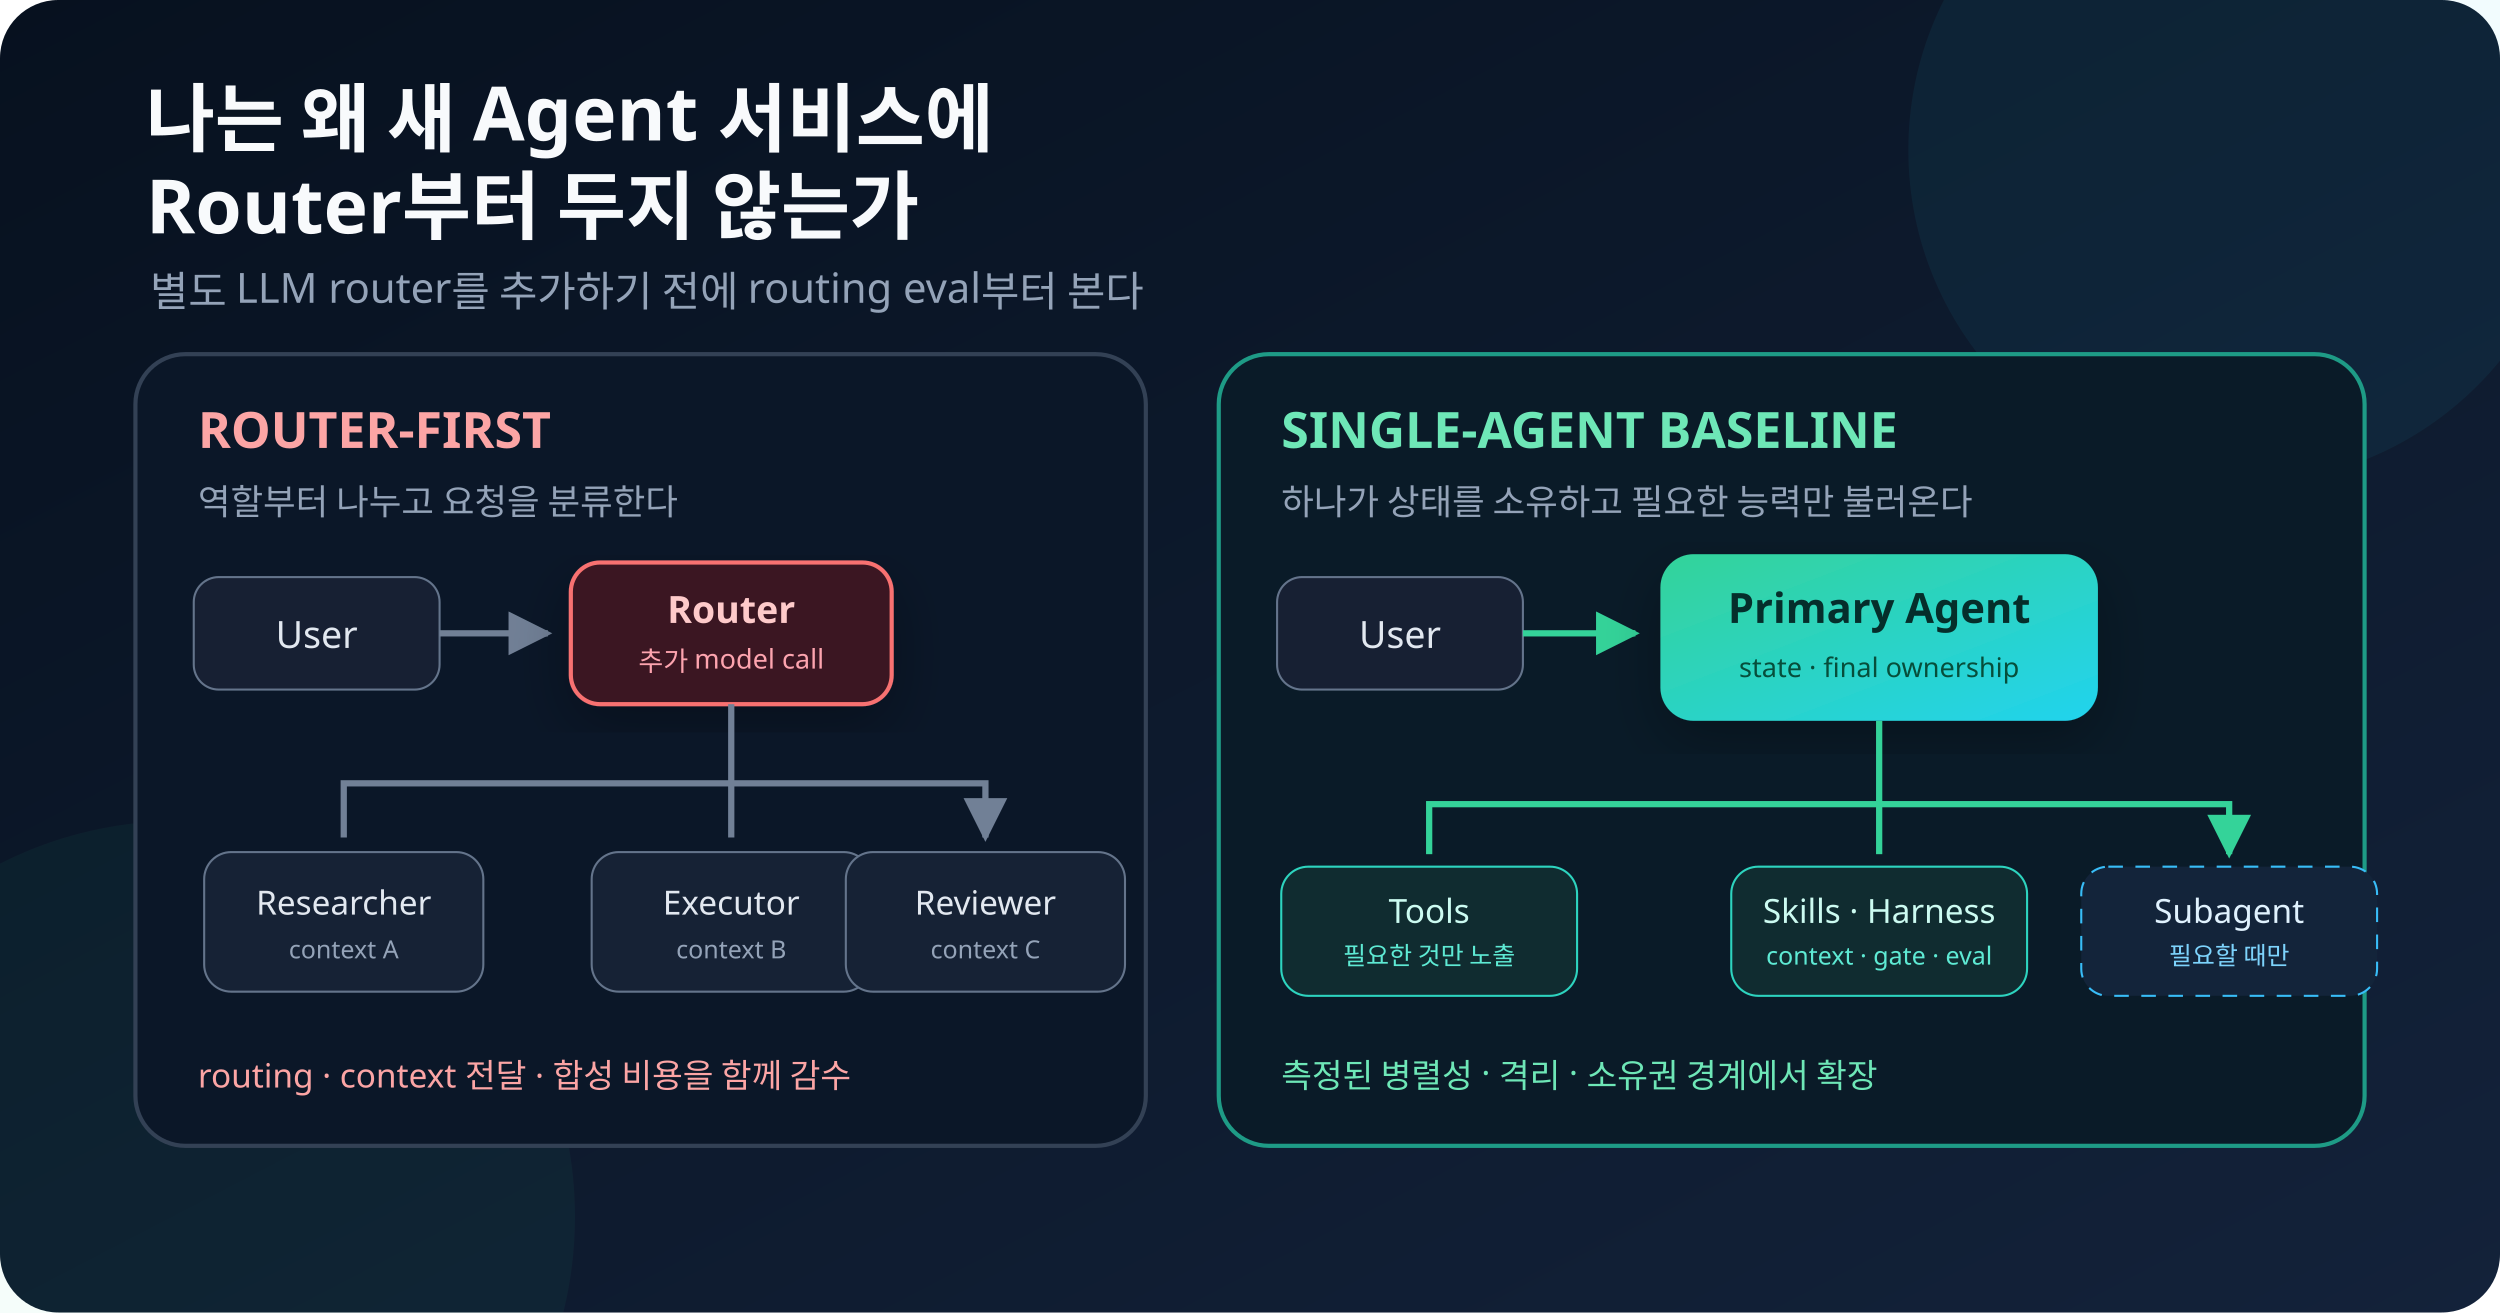
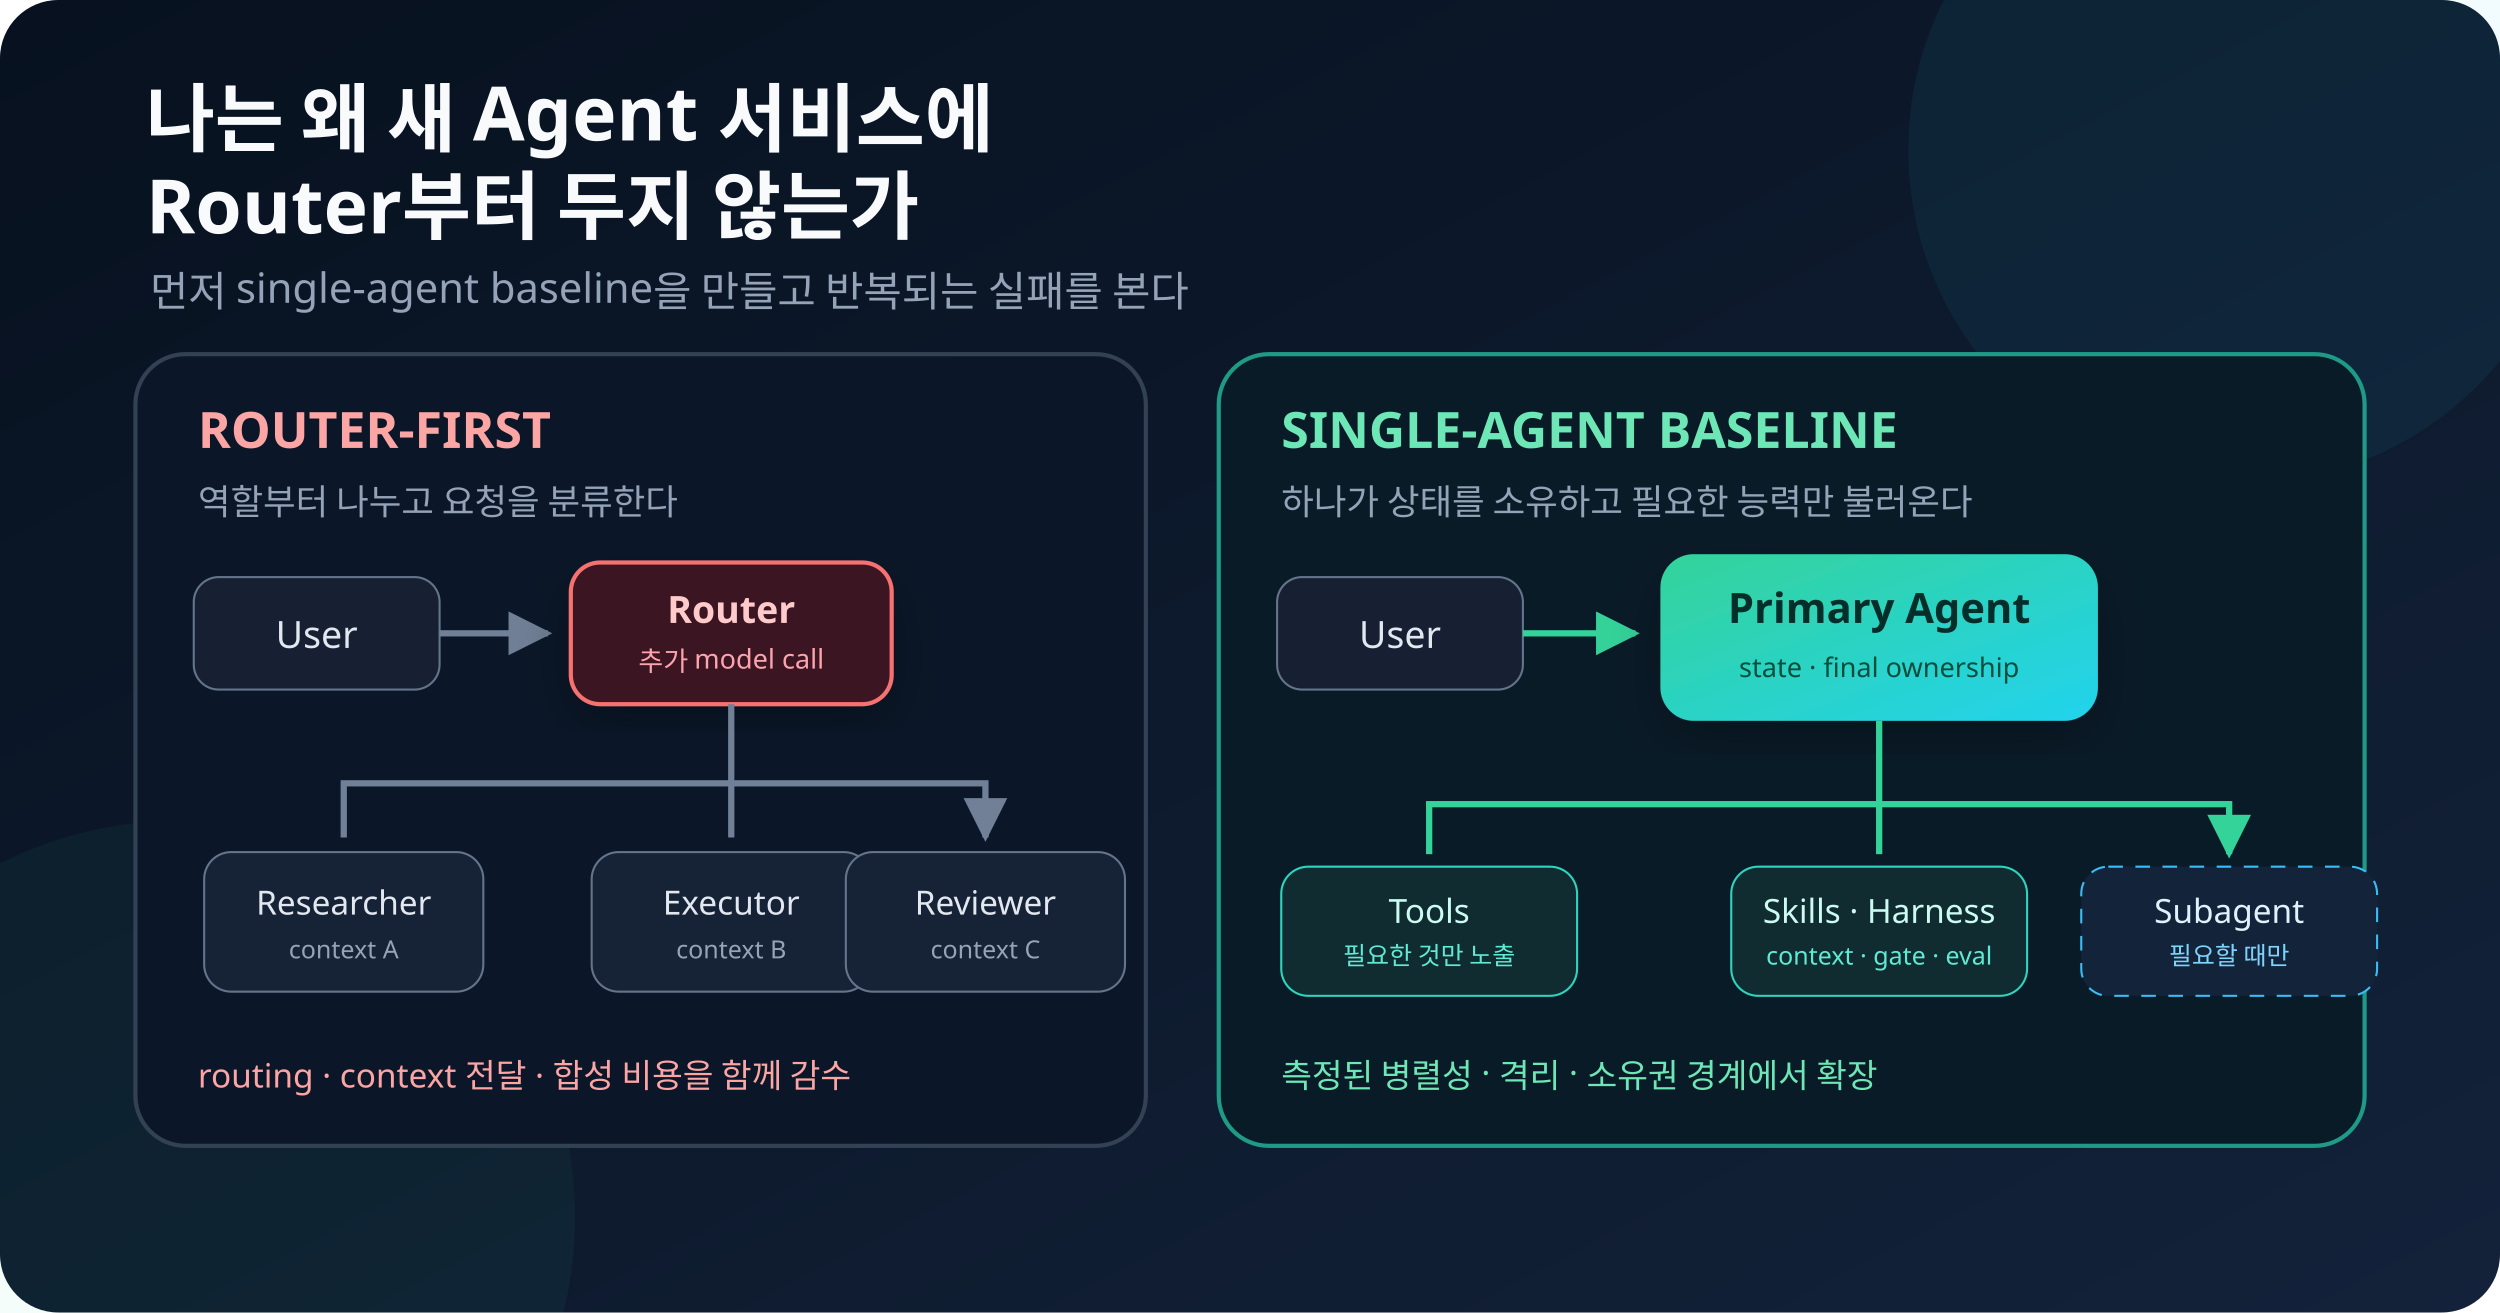
<svg xmlns="http://www.w3.org/2000/svg" width="1200" height="630" viewBox="0 0 1200 630" role="img" aria-labelledby="title desc">
  <defs>
    <linearGradient id="background" x1="0" y1="0" x2="1" y2="1">
      <stop offset="0" stop-color="#07111F" />
      <stop offset="1" stop-color="#13223A" />
    </linearGradient>
    <linearGradient id="agent" x1="0" y1="0" x2="1" y2="1">
      <stop offset="0" stop-color="#34D399" />
      <stop offset="1" stop-color="#22D3EE" />
    </linearGradient>
    <filter id="shadow" x="-20%" y="-20%" width="140%" height="140%">
      <feDropShadow dx="0" dy="10" stdDeviation="14" flood-color="#000000" flood-opacity="0.28" />
    </filter>
    <marker id="arrow" viewBox="0 0 10 10" refX="9" refY="5" markerWidth="7" markerHeight="7" orient="auto-start-reverse">
      <path d="M 0 0 L 10 5 L 0 10 z" fill="#718096" />
    </marker>
    <marker id="arrowGreen" viewBox="0 0 10 10" refX="9" refY="5" markerWidth="7" markerHeight="7" orient="auto-start-reverse">
      <path d="M 0 0 L 10 5 L 0 10 z" fill="#34D399" />
    </marker>
  </defs>
  <rect width="1200" height="630" rx="28" fill="url(#background)" />
  <circle cx="1076" cy="72" r="160" fill="#22D3EE" opacity="0.06" />
  <circle cx="86" cy="584" r="190" fill="#34D399" opacity="0.05" />
  <text x="70" y="70" fill="#F8FAFC" font-family="Pretendard, Apple SD Gothic Neo, sans-serif" font-size="36" font-weight="750">나는 왜 새 Agent 서비스에</text>
  <text x="70" y="112" fill="#F8FAFC" font-family="Pretendard, Apple SD Gothic Neo, sans-serif" font-size="36" font-weight="750">Router부터 두지 않는가</text>
-   <text x="72" y="147" fill="#94A3B8" font-family="Pretendard, Apple SD Gothic Neo, sans-serif" font-size="20">별도 LLM router를 추가하기 전에 routing eval부터 본다</text>
+   <text x="72" y="147" fill="#94A3B8" font-family="Pretendard, Apple SD Gothic Neo, sans-serif" font-size="20">먼저 single-agent baseline을 만들고 반복되는 실패를 본다</text>
  <rect x="65" y="170" width="485" height="380" rx="24" fill="#0B1728" stroke="#334155" stroke-width="2" />
  <text x="95" y="215" fill="#FCA5A5" font-family="Pretendard, Apple SD Gothic Neo, sans-serif" font-size="24" font-weight="700">ROUTER-FIRST</text>
  <text x="95" y="247" fill="#94A3B8" font-family="Pretendard, Apple SD Gothic Neo, sans-serif" font-size="17">역할부터 나누고 요청을 분류한다</text>
  <rect x="93" y="277" width="118" height="54" rx="12" fill="#172033" stroke="#64748B" />
  <text x="152" y="311" text-anchor="middle" fill="#E2E8F0" font-family="Pretendard, sans-serif" font-size="18">User</text>
  <path d="M 211 304 H 263" stroke="#718096" stroke-width="3" marker-end="url(#arrow)" />
  <rect x="274" y="270" width="154" height="68" rx="14" fill="#3A1821" stroke="#F87171" stroke-width="2" filter="url(#shadow)" />
  <text x="351" y="299" text-anchor="middle" fill="#FECACA" font-family="Pretendard, sans-serif" font-size="18" font-weight="700">Router</text>
  <text x="351" y="322" text-anchor="middle" fill="#FDA4AF" font-family="Pretendard, sans-serif" font-size="13">추가 model call</text>
  <path d="M 351 338 V 376 M 351 376 H 165 V 402 M 351 376 V 402 M 351 376 H 473 V 402" fill="none" stroke="#718096" stroke-width="3" marker-end="url(#arrow)" />
  <rect x="98" y="409" width="134" height="67" rx="13" fill="#162235" stroke="#64748B" />
  <text x="165" y="439" text-anchor="middle" fill="#E2E8F0" font-family="Pretendard, sans-serif" font-size="16">Researcher</text>
  <text x="165" y="460" text-anchor="middle" fill="#94A3B8" font-family="Pretendard, sans-serif" font-size="12">context A</text>
  <rect x="284" y="409" width="134" height="67" rx="13" fill="#162235" stroke="#64748B" />
  <text x="351" y="439" text-anchor="middle" fill="#E2E8F0" font-family="Pretendard, sans-serif" font-size="16">Executor</text>
  <text x="351" y="460" text-anchor="middle" fill="#94A3B8" font-family="Pretendard, sans-serif" font-size="12">context B</text>
  <rect x="406" y="409" width="134" height="67" rx="13" fill="#162235" stroke="#64748B" />
  <text x="473" y="439" text-anchor="middle" fill="#E2E8F0" font-family="Pretendard, sans-serif" font-size="16">Reviewer</text>
  <text x="473" y="460" text-anchor="middle" fill="#94A3B8" font-family="Pretendard, sans-serif" font-size="12">context C</text>
  <text x="95" y="522" fill="#FCA5A5" font-family="Pretendard, sans-serif" font-size="16">routing · context 전달 · 합성 비용을 함께 감수</text>
  <rect x="585" y="170" width="550" height="380" rx="24" fill="#0A1B28" stroke="#1E9B86" stroke-width="2" />
  <text x="615" y="215" fill="#6EE7B7" font-family="Pretendard, Apple SD Gothic Neo, sans-serif" font-size="24" font-weight="700">SINGLE-AGENT BASELINE</text>
  <text x="615" y="247" fill="#94A3B8" font-family="Pretendard, Apple SD Gothic Neo, sans-serif" font-size="17">하나가 상태를 소유하고 필요한 능력만 불러온다</text>
  <rect x="613" y="277" width="118" height="54" rx="12" fill="#172033" stroke="#64748B" />
  <text x="672" y="311" text-anchor="middle" fill="#E2E8F0" font-family="Pretendard, sans-serif" font-size="18">User</text>
  <path d="M 731 304 H 785" stroke="#34D399" stroke-width="3" marker-end="url(#arrowGreen)" />
  <rect x="797" y="266" width="210" height="80" rx="16" fill="url(#agent)" filter="url(#shadow)" />
  <text x="902" y="299" text-anchor="middle" fill="#052E2B" font-family="Pretendard, sans-serif" font-size="20" font-weight="800">Primary Agent</text>
  <text x="902" y="325" text-anchor="middle" fill="#064E3B" font-family="Pretendard, sans-serif" font-size="13">state · final ownership</text>
  <path d="M 902 346 V 386" stroke="#34D399" stroke-width="3" />
  <path d="M 902 386 H 686 V 410 M 902 386 V 410 M 902 386 H 1070 V 410" fill="none" stroke="#34D399" stroke-width="3" marker-end="url(#arrowGreen)" />
  <rect x="615" y="416" width="142" height="62" rx="13" fill="#102C30" stroke="#2DD4BF" />
  <text x="686" y="443" text-anchor="middle" fill="#CCFBF1" font-family="Pretendard, sans-serif" font-size="16">Tools</text>
  <text x="686" y="463" text-anchor="middle" fill="#5EEAD4" font-family="Pretendard, sans-serif" font-size="12">필요한 것만 노출</text>
  <rect x="831" y="416" width="142" height="62" rx="13" fill="#102C30" stroke="#2DD4BF" />
  <text x="902" y="443" text-anchor="middle" fill="#CCFBF1" font-family="Pretendard, sans-serif" font-size="16">Skills · Harness</text>
  <text x="902" y="463" text-anchor="middle" fill="#5EEAD4" font-family="Pretendard, sans-serif" font-size="12">context · gate · eval</text>
  <rect x="999" y="416" width="142" height="62" rx="13" fill="#13243A" stroke="#38BDF8" stroke-dasharray="7 6" />
  <text x="1070" y="443" text-anchor="middle" fill="#E0F2FE" font-family="Pretendard, sans-serif" font-size="16">Subagent</text>
  <text x="1070" y="463" text-anchor="middle" fill="#7DD3FC" font-family="Pretendard, sans-serif" font-size="12">필요할 때만</text>
  <text x="615" y="522" fill="#6EE7B7" font-family="Pretendard, sans-serif" font-size="16">측정된 병렬성 · 격리 · 소유권 경계에서 확장</text>
</svg>
